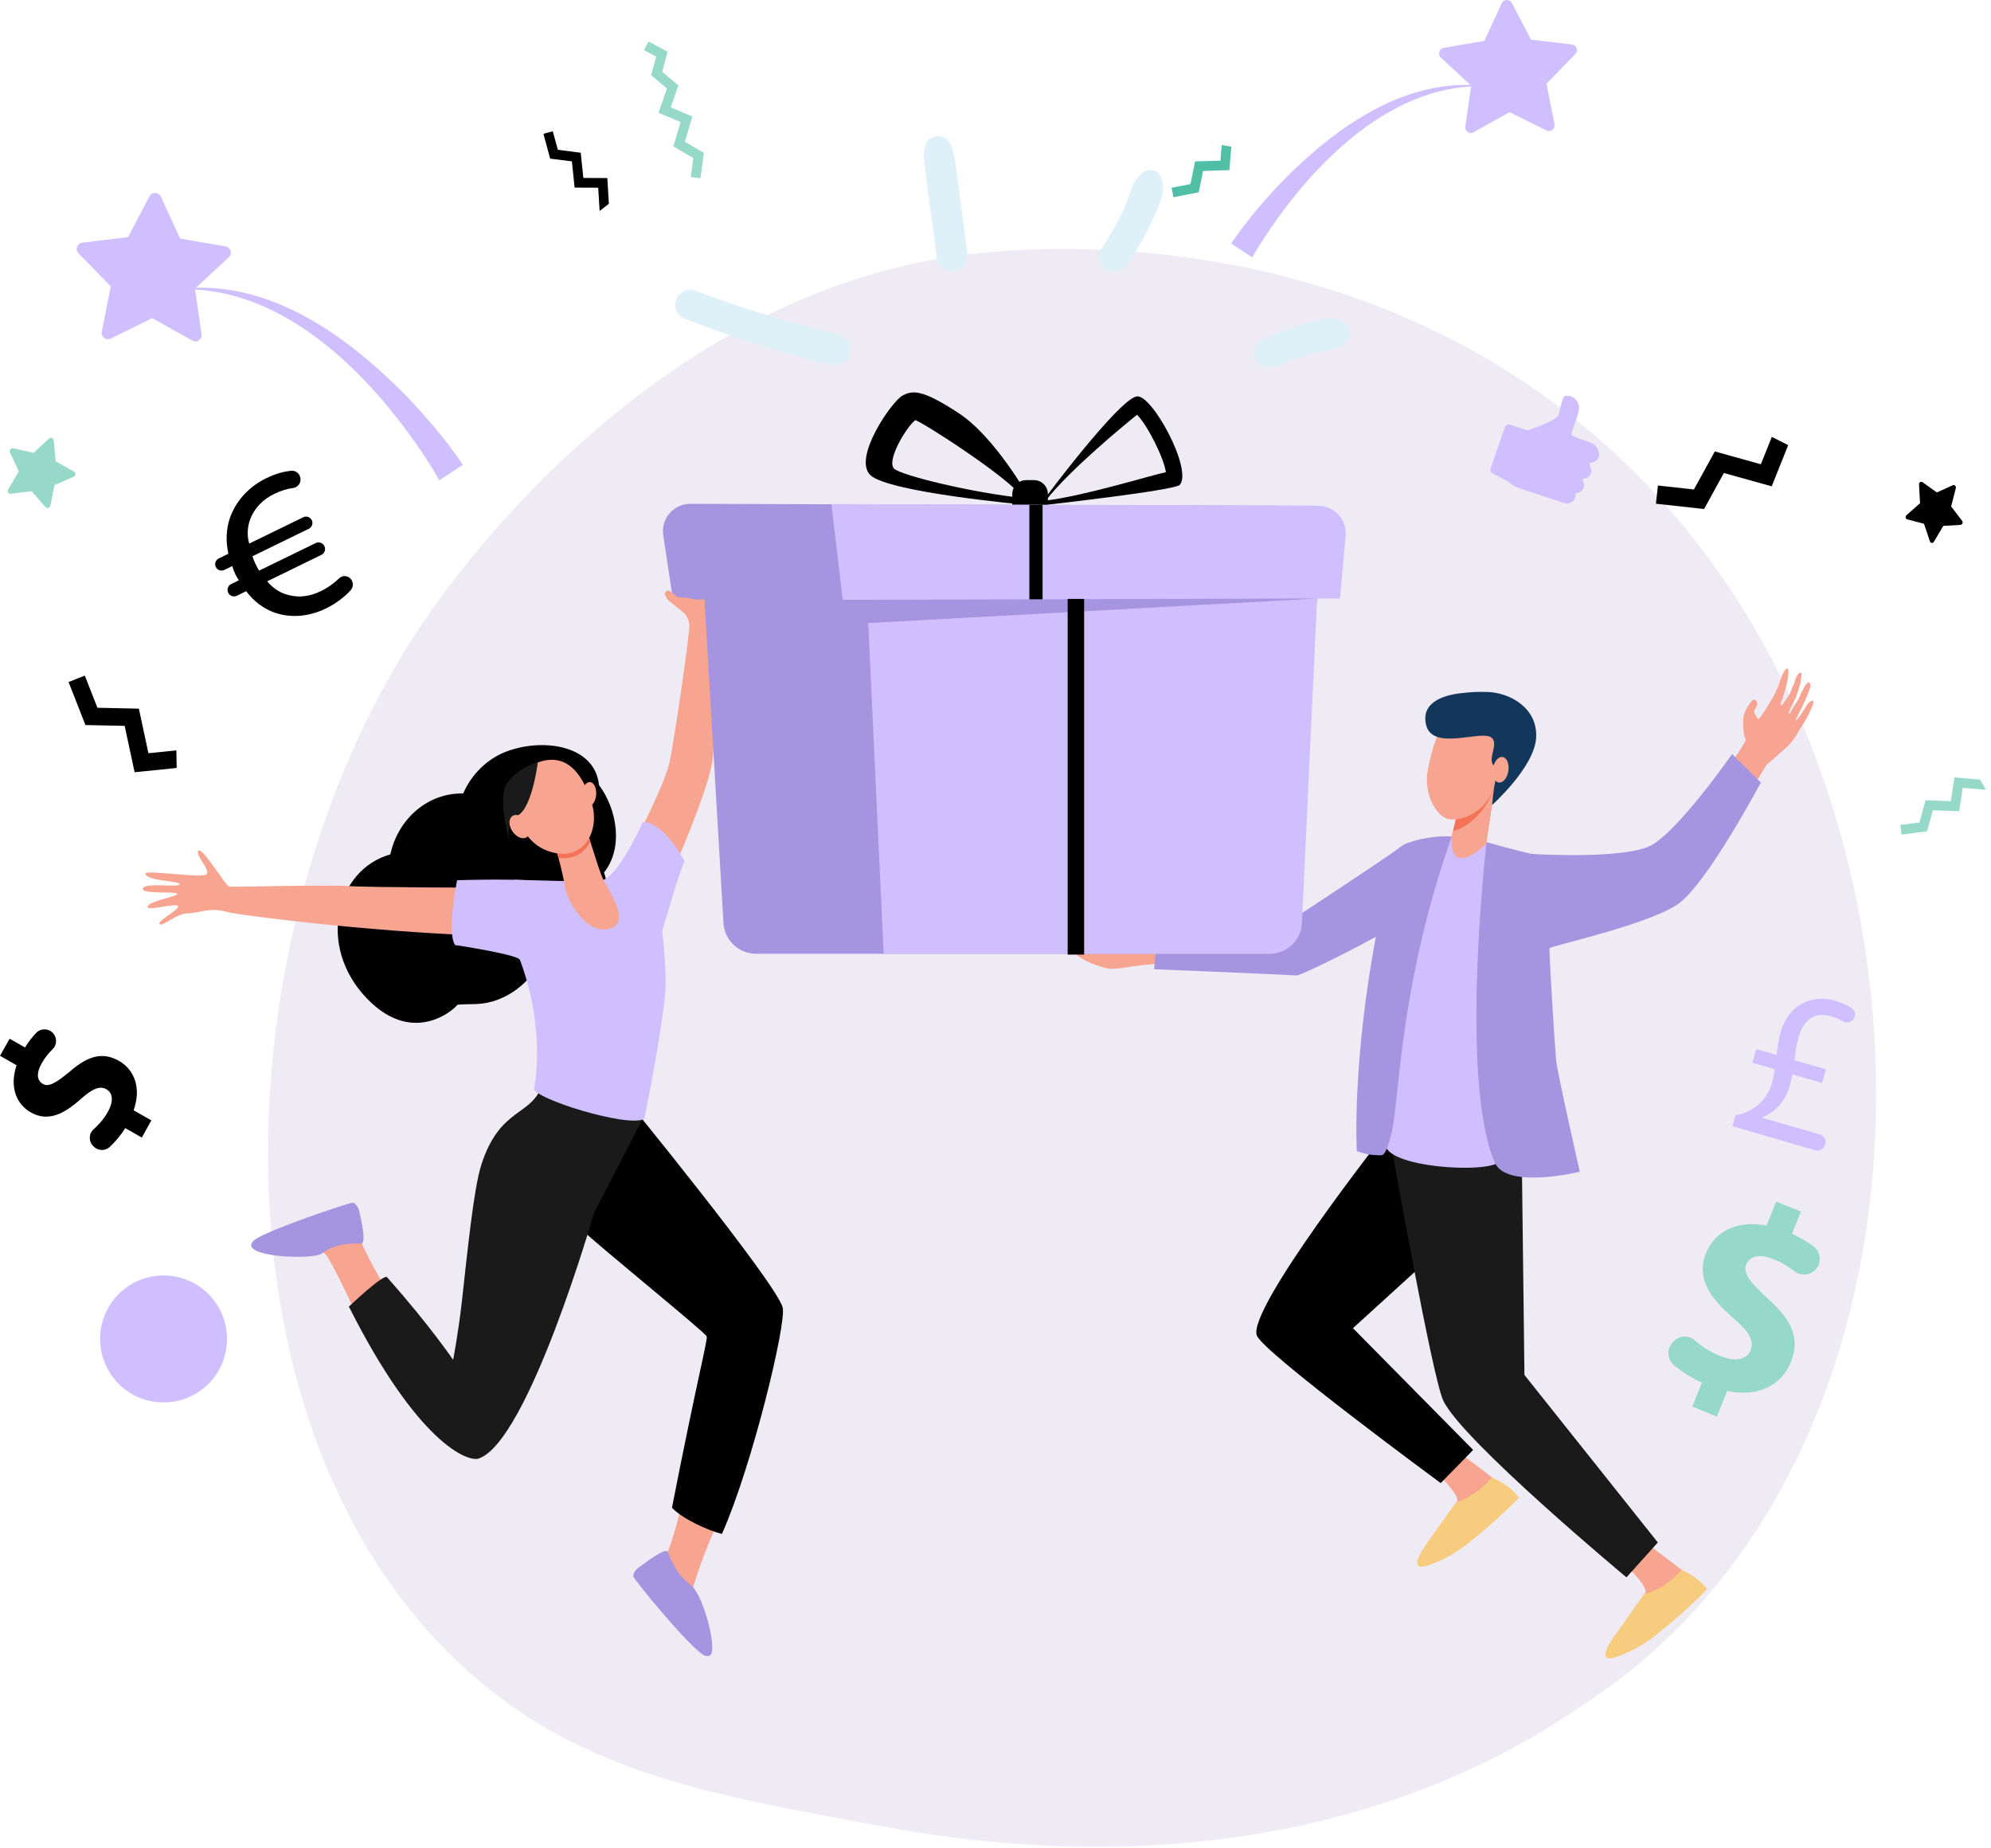
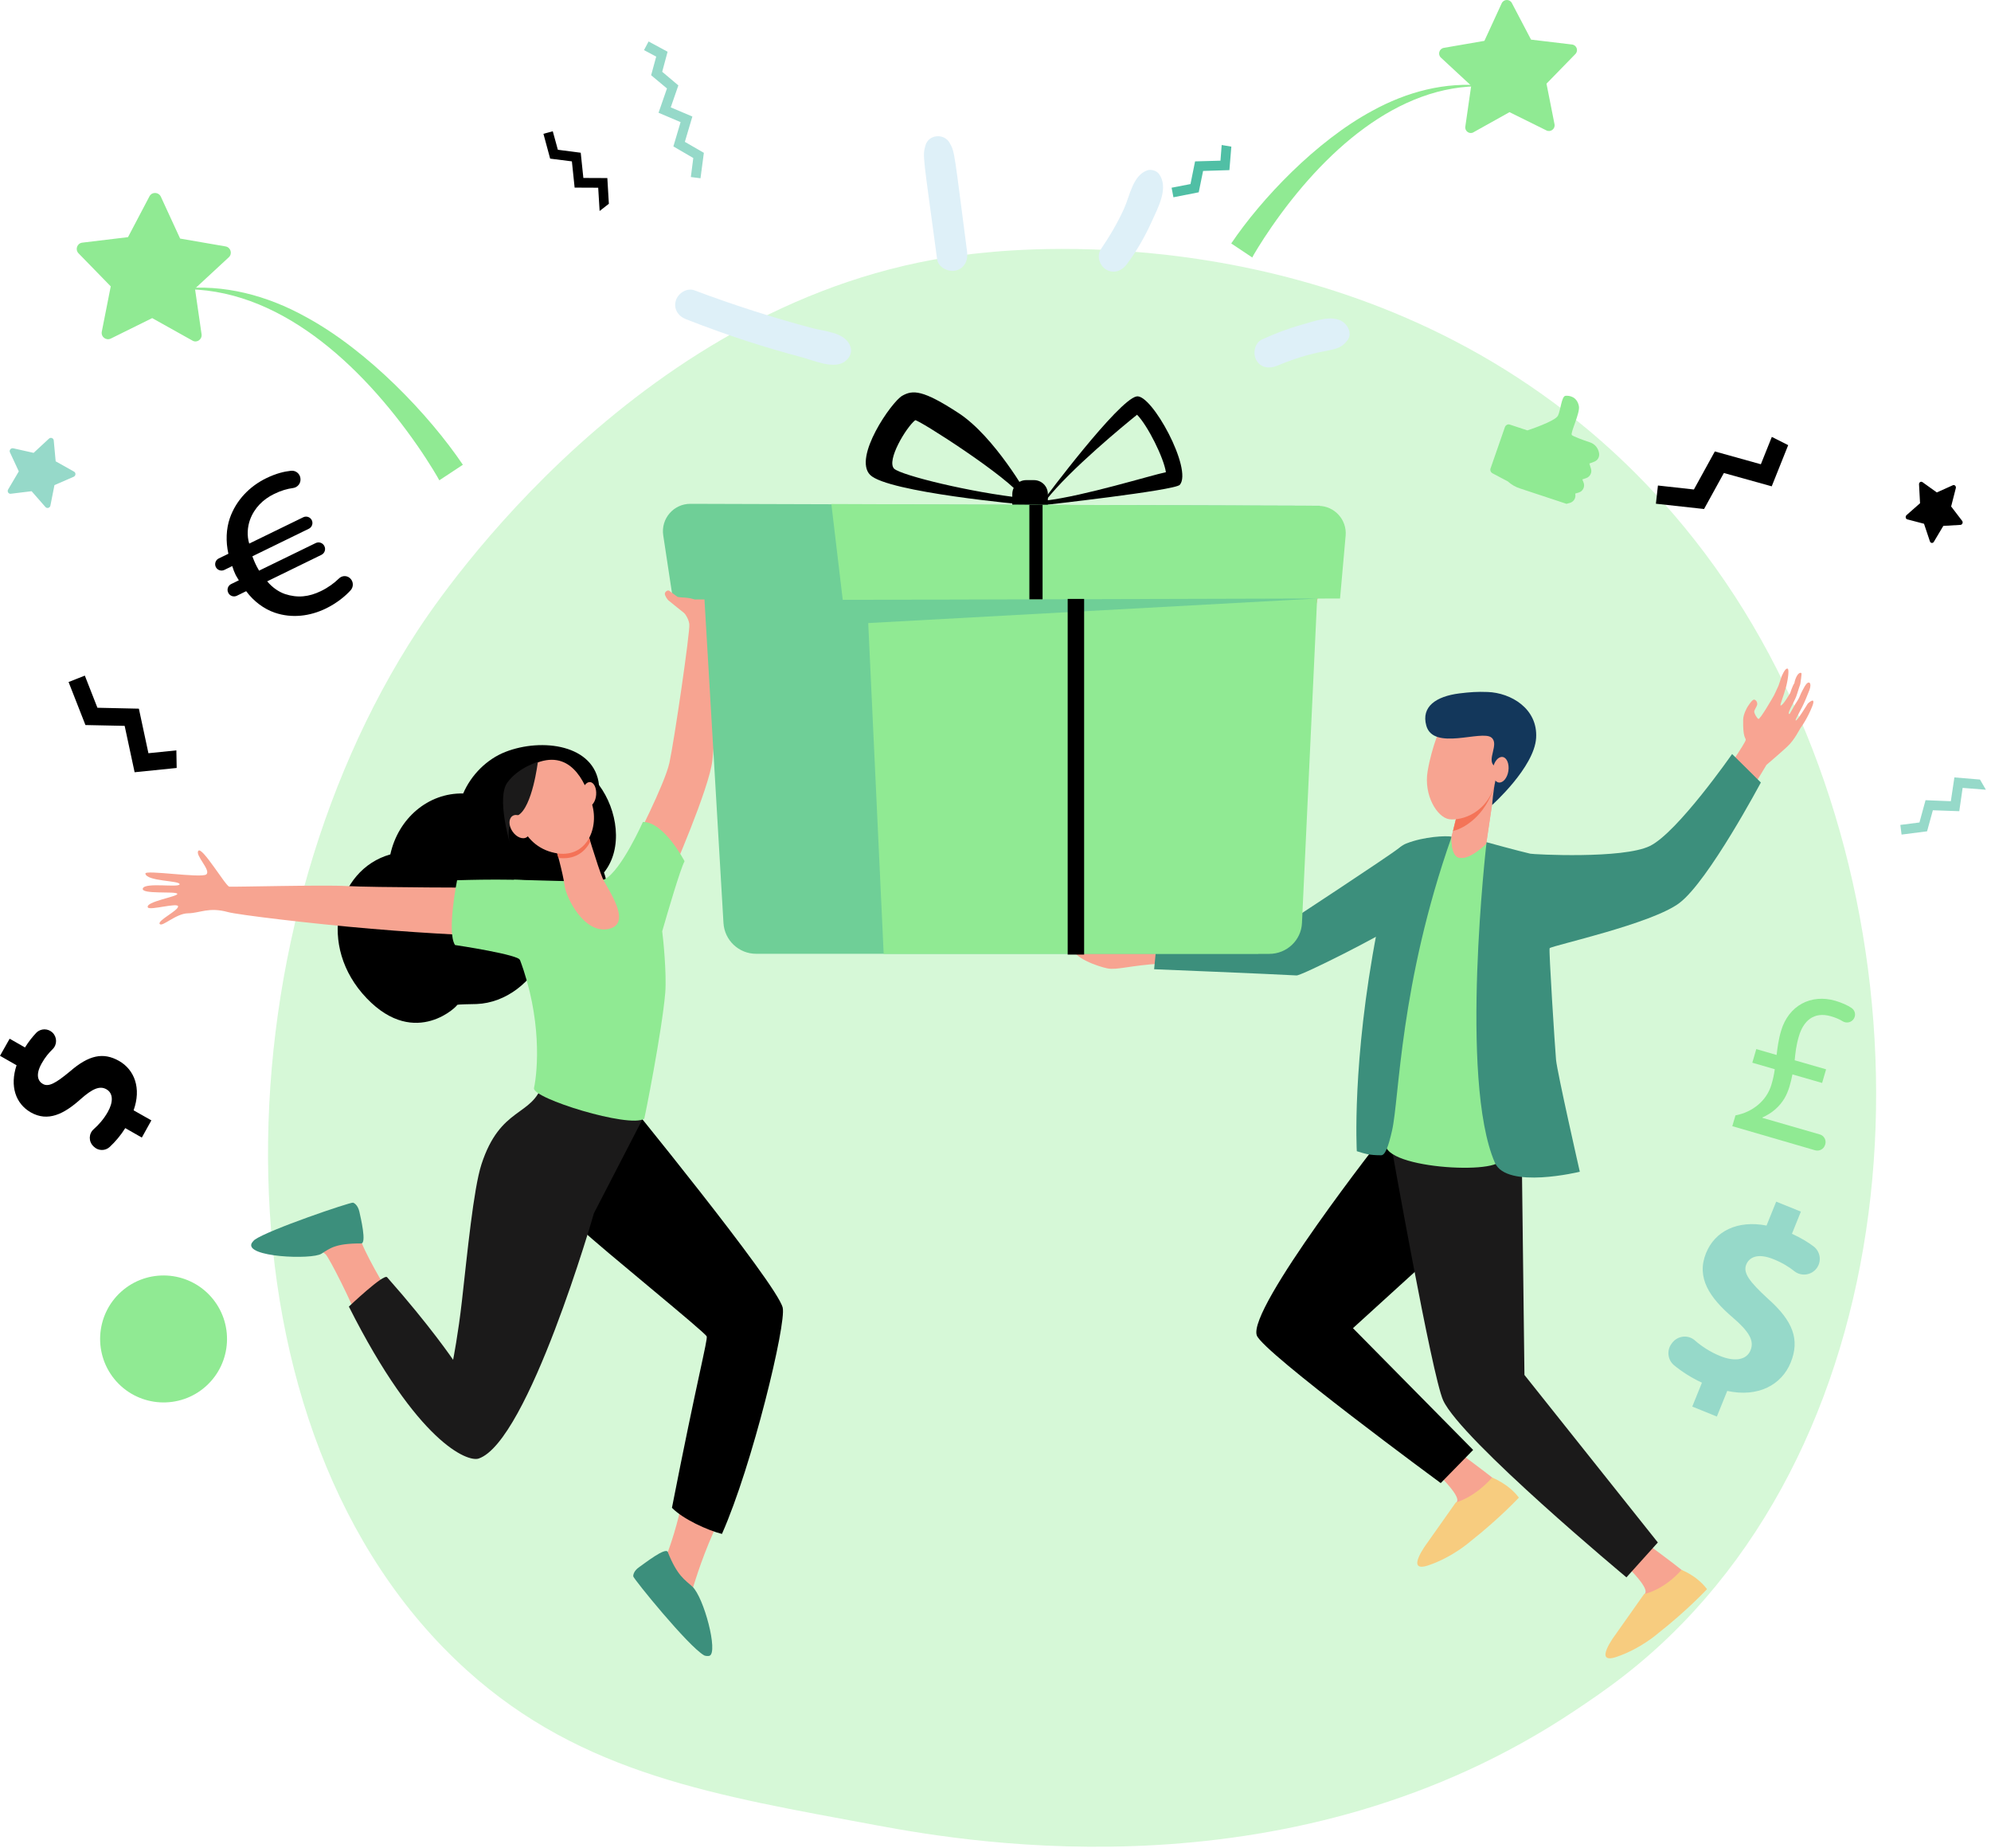
<svg xmlns="http://www.w3.org/2000/svg" width="208" height="193" viewBox="0 0 208 193" fill="none">
-   <path d="M175.787 169.534C171.414 174.041 167.501 176.69 164.506 178.69C135.289 198.194 101.891 192.572 91.566 190.651C74.906 187.551 60.843 185.364 48.761 174.45C21.306 149.65 22.642 97.916 43.62 65.87C46.108 62.07 67.055 31.026 100.525 26.651C101.344 26.544 101.955 26.483 102.49 26.427C107.667 25.878 139.753 22.986 165.915 44.9C169.66 48.037 175.687 53.696 181.276 62.325C201.711 93.88 201.776 142.751 175.787 169.534Z" fill="#efebf5" />
-   <path d="M130.824 26.895C130.856 26.788 131.737 25.291 132.873 23.655C138.137 16.059 145.949 8.739 155.109 9.016L155.119 8.962C150.98 8.506 146.925 9.61 143.359 11.576C137.479 14.742 131.758 20.786 128.627 25.429L130.824 26.895Z" fill="#D0BFFF" />
-   <path d="M153.082 13.223L153.697 8.952L150.534 6.02C150.174 5.69 150.354 5.085 150.832 5L155.077 4.267L156.881 0.347C157.083 -0.099 157.72 -0.121 157.943 0.315L159.949 4.139L164.226 4.649C164.714 4.702 164.927 5.297 164.576 5.648L161.562 8.739L162.401 12.978C162.496 13.456 161.997 13.839 161.562 13.626L157.699 11.714L153.931 13.817C153.527 14.062 153.007 13.7 153.082 13.223Z" fill="#D0BFFF" />
+   <path d="M175.787 169.534C171.414 174.041 167.501 176.69 164.506 178.69C135.289 198.194 101.891 192.572 91.566 190.651C74.906 187.551 60.843 185.364 48.761 174.45C21.306 149.65 22.642 97.916 43.62 65.87C46.108 62.07 67.055 31.026 100.525 26.651C101.344 26.544 101.955 26.483 102.49 26.427C107.667 25.878 139.753 22.986 165.915 44.9C169.66 48.037 175.687 53.696 181.276 62.325C201.711 93.88 201.776 142.751 175.787 169.534Z" fill="#D6F8D7" />
+   <path d="M130.824 26.895C130.856 26.788 131.737 25.291 132.873 23.655C138.137 16.059 145.949 8.739 155.109 9.016L155.119 8.962C150.98 8.506 146.925 9.61 143.359 11.576C137.479 14.742 131.758 20.786 128.627 25.429L130.824 26.895Z" fill="#90EA93" />
+   <path d="M153.082 13.223L153.697 8.952L150.534 6.02C150.174 5.69 150.354 5.085 150.832 5L155.077 4.267L156.881 0.347C157.083 -0.099 157.72 -0.121 157.943 0.315L159.949 4.139L164.226 4.649C164.714 4.702 164.927 5.297 164.576 5.648L161.562 8.739L162.401 12.978C162.496 13.456 161.997 13.839 161.562 13.626L157.699 11.714L153.931 13.817C153.527 14.062 153.007 13.7 153.082 13.223Z" fill="#90EA93" />
  <path d="M69.743 5.404L69.18 7.496L70.868 8.92L70.072 11.214L72.332 12.171L71.547 14.816L73.532 15.963L73.181 18.619L72.173 18.492L72.428 16.505L70.348 15.294L71.101 12.755L68.798 11.778L69.679 9.239L68.023 7.858L68.554 5.913L67.28 5.234L67.758 4.331L69.743 5.404Z" fill="#96D9C9" />
-   <path d="M22.023 135.424C24.465 138.154 24.242 142.34 21.514 144.794C18.786 147.237 14.594 147.003 12.153 144.284C9.712 141.553 9.935 137.368 12.662 134.914C15.39 132.47 19.582 132.704 22.023 135.424Z" fill="#D0BFFF" />
-   <path d="M15.156 142.998C16.462 144.454 18.701 144.581 20.155 143.275C21.609 141.968 21.737 139.726 20.431 138.271L15.156 142.998Z" fill="#D0BFFF" />
+   <path d="M22.023 135.424C24.465 138.154 24.242 142.34 21.514 144.794C18.786 147.237 14.594 147.003 12.153 144.284C9.712 141.553 9.935 137.368 12.662 134.914C15.39 132.47 19.582 132.704 22.023 135.424Z" fill="#90EA93" />
+   <path d="M15.156 142.998C16.462 144.454 18.701 144.581 20.155 143.275C21.609 141.968 21.737 139.726 20.431 138.271L15.156 142.998Z" fill="#90EA93" />
  <path d="M14.817 118.819L13.087 117.831C12.609 118.596 12.025 119.276 11.463 119.796C10.996 120.232 10.264 120.221 9.807 119.775L9.754 119.722C9.245 119.233 9.255 118.415 9.786 117.948C10.327 117.47 10.847 116.875 11.251 116.163C11.845 115.122 11.845 114.187 11.113 113.773C10.423 113.38 9.648 113.72 8.427 114.803C6.665 116.386 4.999 117.194 3.227 116.195C1.624 115.281 1.008 113.444 1.73 111.266L0 110.278L1.008 108.493L2.611 109.407C3.014 108.759 3.418 108.27 3.789 107.877C4.256 107.399 5.01 107.399 5.487 107.856C5.976 108.334 5.986 109.12 5.487 109.598C5.116 109.959 4.712 110.426 4.352 111.075C3.683 112.264 3.97 112.934 4.479 113.22C5.084 113.56 5.827 113.135 7.292 111.924C9.287 110.193 10.784 109.885 12.429 110.809C14.053 111.733 14.785 113.667 13.957 115.972L15.814 117.024L14.817 118.819Z" fill="black" />
  <path d="M185.103 45.634L183.957 48.492L179.149 47.153L176.962 51.127L173.205 50.712L172.993 52.614L178.024 53.166L180.093 49.406L185.092 50.797L186.812 46.495L185.103 45.634Z" fill="black" />
  <path d="M176.792 146.918L177.801 144.422C176.697 143.912 175.678 143.253 174.882 142.595C174.224 142.042 174.107 141.065 174.617 140.364L174.68 140.279C175.243 139.514 176.347 139.376 177.058 140.003C177.79 140.64 178.682 141.224 179.711 141.639C181.208 142.244 182.471 142.074 182.885 141.022C183.288 140.024 182.704 139.057 181.017 137.612C178.586 135.53 177.196 133.448 178.225 130.898C179.159 128.582 181.516 127.424 184.551 128.009L185.559 125.512L188.139 126.553L187.204 128.869C188.139 129.294 188.871 129.74 189.465 130.187C190.176 130.728 190.325 131.738 189.794 132.46C189.242 133.204 188.192 133.352 187.459 132.779C186.918 132.343 186.207 131.897 185.283 131.525C183.575 130.835 182.726 131.355 182.428 132.088C182.078 132.959 182.779 133.883 184.668 135.626C187.353 137.995 188.032 139.949 187.077 142.308C186.133 144.645 183.681 145.984 180.444 145.282L179.361 147.959L176.792 146.918Z" fill="#96D9C9" />
  <path d="M36.681 60.518C36.936 60.858 36.915 61.325 36.639 61.644C36.087 62.26 35.185 63.004 34.049 63.556C32.393 64.363 30.493 64.608 28.7 63.992C27.585 63.609 26.513 62.823 25.717 61.75L24.741 62.228C24.412 62.388 24.008 62.249 23.849 61.92L23.839 61.899C23.679 61.569 23.817 61.166 24.146 61.006L24.953 60.613C24.794 60.348 24.688 60.188 24.613 60.04C24.486 59.785 24.369 59.477 24.263 59.126L23.435 59.53C23.106 59.689 22.703 59.551 22.544 59.222C22.384 58.892 22.523 58.489 22.852 58.329L23.86 57.841C23.573 56.555 23.626 55.249 24.008 54.133C24.666 52.231 26.099 50.776 27.84 49.937C28.848 49.448 29.697 49.246 30.398 49.172C30.886 49.119 31.321 49.459 31.385 49.947V49.958C31.459 50.457 31.109 50.914 30.599 50.978C30.026 51.052 29.368 51.233 28.615 51.605C27.511 52.147 26.577 53.028 26.11 54.314C25.855 55.057 25.781 55.939 26.036 56.778L31.682 54.027C32.011 53.867 32.414 54.006 32.574 54.335C32.733 54.664 32.595 55.068 32.266 55.227L26.365 58.106C26.471 58.393 26.587 58.68 26.672 58.861C26.779 59.084 26.895 59.317 27.065 59.604L32.977 56.725C33.317 56.555 33.731 56.704 33.89 57.044C34.06 57.384 33.911 57.798 33.571 57.958L27.914 60.72C28.445 61.357 29.103 61.814 29.772 62.047C31.098 62.483 32.276 62.345 33.529 61.739C34.293 61.368 34.919 60.9 35.376 60.454C35.758 60.05 36.363 60.093 36.681 60.518Z" fill="black" />
  <path d="M18.425 78.376L15.506 78.674L14.509 74.02L10.178 73.925L8.862 70.568L7.164 71.237L8.926 75.731L13.023 75.816L14.063 80.66L18.457 80.214L18.425 78.376Z" fill="black" />
-   <path d="M157.731 44.349L159.567 44.955C159.567 44.955 162.475 44.009 162.762 43.414C163.048 42.819 163.133 41.385 163.547 41.343C163.961 41.3 164.757 41.438 164.948 42.426C165.086 43.138 164.035 45.209 164.205 45.433C164.311 45.571 165.351 45.953 166.115 46.208C166.625 46.378 166.986 46.824 167.06 47.366C167.113 47.727 166.911 48.078 166.572 48.216L166.041 48.418L166.211 48.96C166.338 49.363 166.115 49.799 165.712 49.937L165.309 50.075L165.436 50.404C165.606 50.829 165.372 51.318 164.927 51.446L164.566 51.552L164.576 51.647C164.64 52.04 164.385 52.423 164.003 52.529L163.653 52.625L158.771 51.01C158.314 50.861 157.89 50.617 157.529 50.288L155.905 49.427C155.735 49.331 155.65 49.13 155.714 48.938L157.221 44.604C157.306 44.392 157.529 44.275 157.731 44.349Z" fill="#D0BFFF" />
-   <path d="M45.894 50.17C45.851 50.054 44.875 48.375 43.612 46.559C37.732 38.081 29.018 29.912 18.787 30.22L18.776 30.156C23.404 29.646 27.925 30.878 31.905 33.077C38.464 36.615 44.854 43.361 48.356 48.545L45.894 50.17Z" fill="#D0BFFF" />
-   <path d="M21.058 34.916L20.368 30.145L23.902 26.873C24.305 26.502 24.104 25.832 23.562 25.737L18.818 24.919L16.802 20.542C16.568 20.043 15.868 20.021 15.613 20.51L13.373 24.77L8.597 25.344C8.056 25.407 7.822 26.066 8.204 26.459L11.569 29.912L10.635 34.639C10.529 35.181 11.081 35.606 11.58 35.362L15.899 33.226L20.102 35.574C20.559 35.85 21.132 35.457 21.058 34.916Z" fill="#D0BFFF" />
-   <path d="M180.974 117.629L181.303 116.503C183.054 116.174 184.562 114.995 185.06 113.295C185.22 112.753 185.326 112.296 185.411 111.68L183.065 111L183.479 109.577L185.602 110.193C185.687 109.481 185.803 108.557 186.069 107.675C186.854 105.009 189.21 103.797 191.736 104.531C192.458 104.743 193.021 105.009 193.435 105.285C193.806 105.54 193.912 106.039 193.658 106.421C193.413 106.804 192.904 106.91 192.511 106.676C192.193 106.475 191.779 106.294 191.259 106.145C189.476 105.635 188.393 106.645 187.926 108.249C187.64 109.215 187.565 109.98 187.491 110.745L190.771 111.691L190.357 113.114L187.257 112.222C187.077 113.104 186.865 113.975 186.419 114.729C185.878 115.632 185.092 116.28 184.126 116.716L184.116 116.758L190.113 118.49C190.558 118.617 190.813 119.074 190.686 119.52L190.664 119.584C190.537 120.019 190.07 120.274 189.624 120.147L180.974 117.629Z" fill="#D0BFFF" />
+   <path d="M157.731 44.349L159.567 44.955C159.567 44.955 162.475 44.009 162.762 43.414C163.048 42.819 163.133 41.385 163.547 41.343C163.961 41.3 164.757 41.438 164.948 42.426C165.086 43.138 164.035 45.209 164.205 45.433C164.311 45.571 165.351 45.953 166.115 46.208C166.625 46.378 166.986 46.824 167.06 47.366C167.113 47.727 166.911 48.078 166.572 48.216L166.041 48.418L166.211 48.96C166.338 49.363 166.115 49.799 165.712 49.937L165.309 50.075L165.436 50.404C165.606 50.829 165.372 51.318 164.927 51.446L164.566 51.552L164.576 51.647C164.64 52.04 164.385 52.423 164.003 52.529L163.653 52.625L158.771 51.01C158.314 50.861 157.89 50.617 157.529 50.288L155.905 49.427C155.735 49.331 155.65 49.13 155.714 48.938L157.221 44.604C157.306 44.392 157.529 44.275 157.731 44.349Z" fill="#90EA93" />
+   <path d="M45.894 50.17C45.851 50.054 44.875 48.375 43.612 46.559C37.732 38.081 29.018 29.912 18.787 30.22L18.776 30.156C23.404 29.646 27.925 30.878 31.905 33.077C38.464 36.615 44.854 43.361 48.356 48.545L45.894 50.17Z" fill="#90EA93" />
+   <path d="M21.058 34.916L20.368 30.145L23.902 26.873C24.305 26.502 24.104 25.832 23.562 25.737L18.818 24.919L16.802 20.542C16.568 20.043 15.868 20.021 15.613 20.51L13.373 24.77L8.597 25.344C8.056 25.407 7.822 26.066 8.204 26.459L11.569 29.912L10.635 34.639C10.529 35.181 11.081 35.606 11.58 35.362L15.899 33.226L20.102 35.574C20.559 35.85 21.132 35.457 21.058 34.916Z" fill="#90EA93" />
+   <path d="M180.974 117.629L181.303 116.503C183.054 116.174 184.562 114.995 185.06 113.295C185.22 112.753 185.326 112.296 185.411 111.68L183.065 111L183.479 109.577L185.602 110.193C185.687 109.481 185.803 108.557 186.069 107.675C186.854 105.009 189.21 103.797 191.736 104.531C192.458 104.743 193.021 105.009 193.435 105.285C193.806 105.54 193.912 106.039 193.658 106.421C193.413 106.804 192.904 106.91 192.511 106.676C192.193 106.475 191.779 106.294 191.259 106.145C189.476 105.635 188.393 106.645 187.926 108.249C187.64 109.215 187.565 109.98 187.491 110.745L190.771 111.691L190.357 113.114L187.257 112.222C187.077 113.104 186.865 113.975 186.419 114.729C185.878 115.632 185.092 116.28 184.126 116.716L184.116 116.758L190.113 118.49C190.558 118.617 190.813 119.074 190.686 119.52L190.664 119.584C190.537 120.019 190.07 120.274 189.624 120.147L180.974 117.629Z" fill="#90EA93" />
  <path d="M0.849 51.127L1.964 49.236L1.04 47.249C0.934 47.026 1.136 46.771 1.38 46.824L3.513 47.302L5.116 45.815C5.296 45.645 5.594 45.762 5.615 46.006L5.816 48.184L7.727 49.257C7.95 49.374 7.929 49.693 7.695 49.799L5.689 50.67L5.265 52.816C5.211 53.06 4.904 53.145 4.744 52.954L3.301 51.307L1.125 51.573C0.892 51.605 0.722 51.339 0.849 51.127Z" fill="#96D9C9" />
  <path d="M206.85 81.425L204.176 81.202L203.804 83.688L201.162 83.581L200.525 85.908L198.529 86.163L198.657 87.172L201.321 86.832L201.926 84.633L204.685 84.729L205.036 82.296L207.466 82.487L206.85 81.425Z" fill="#96D9C9" />
  <path d="M63.608 21.285L63.449 18.598L60.944 18.587L60.668 15.953L58.28 15.644L57.749 13.711L56.773 13.976L57.474 16.569L59.745 16.855L60.031 19.596L62.494 19.607L62.642 22.04L63.608 21.285Z" fill="black" />
  <path d="M127.63 15.146L127.502 16.782L124.849 16.856L124.371 19.225L122.397 19.607L122.588 20.606L125.231 20.085L125.687 17.855L128.436 17.77L128.638 15.316L127.63 15.146Z" fill="#50BFA5" />
  <path d="M203.019 54.93L204.813 54.824C205.004 54.813 205.11 54.558 204.982 54.399L203.836 52.901L204.324 50.989C204.377 50.787 204.197 50.606 204.017 50.681L202.34 51.435L200.843 50.362C200.684 50.245 200.461 50.383 200.482 50.596L200.588 52.561L199.177 53.804C199.028 53.942 199.071 54.208 199.262 54.25L201.002 54.707L201.618 56.545C201.682 56.747 201.936 56.768 202.032 56.587L203.019 54.93Z" fill="black" />
  <path d="M66.219 88.15C66.219 88.15 69.435 81.946 69.934 79.672C70.433 77.399 72.11 65.936 72.014 65.192C71.834 63.779 69.987 62.866 70.327 62.239C70.666 61.612 72.418 61.421 73.012 61.474C73.606 61.527 74.806 61.878 75.326 62.303C75.835 62.728 74.753 76.464 74.424 79.417C74.095 82.371 70.093 91.485 70.093 91.485L66.219 88.15Z" fill="#F7A491" />
  <path d="M75.909 62.048C75.835 62.09 75.57 62.175 75.506 62.228L75.007 62.388C75.007 62.388 76.281 62.356 77.034 63.163C77.024 63.163 76.674 62.526 75.909 62.048Z" fill="#F47257" />
  <path d="M136.768 64.544C137.267 64.162 137.522 63.206 137.628 62.589L137.883 61.782C137.692 61.697 133.903 60.975 132.756 60.89C132.629 61.251 132.555 61.548 132.586 61.75C132.714 62.696 133.637 68.857 133.637 68.857L136.917 69.07C136.906 69.07 136.365 65.415 136.768 64.544Z" fill="#F7A491" />
  <path d="M136.853 61.952C136.853 61.952 136.174 62.26 135.42 63.163C135.42 63.163 133.616 61.888 133.701 61.517C133.807 61.017 135.664 62.037 135.664 62.037L136.853 61.952Z" fill="#F47458" />
  <path d="M152.837 152.028C152.837 152.028 157.252 155.215 157.942 156.16C158.94 157.531 150.47 160.091 151.394 158.487C151.606 158.115 152.221 156.883 152.243 156.755C152.381 156.107 150.587 154.344 150.587 154.344L152.837 152.028Z" fill="#F7A491" />
  <path d="M149.101 161.164L152.094 156.926C152.094 156.926 153.962 156.49 155.883 154.333C155.883 154.333 157.613 154.992 158.675 156.426C158.675 156.426 156.669 158.593 153.58 161.026C153.58 161.026 151.744 162.652 149.218 163.502C146.692 164.351 149.101 161.164 149.101 161.164Z" fill="#F7CC7F" />
  <path d="M188.86 73.489C188.86 73.489 187.725 75.369 187.597 75.253C187.502 75.168 188.181 74.169 188.669 72.969C188.797 72.66 188.913 72.352 189.03 72.076C189.317 71.332 188.966 70.95 188.542 71.683C188.393 71.938 188.16 72.374 188.032 72.703C187.894 73.064 187.661 73.351 187.502 73.627C187.183 74.19 186.96 74.605 186.95 74.583C186.929 74.551 186.791 74.615 186.918 74.286C187.067 73.882 187.555 73.107 187.735 72.501C187.831 72.161 188.075 71.46 188.075 71.46C188.075 71.46 188.255 70.334 188.192 70.302C187.863 70.132 187.534 70.876 187.459 71.354C187.258 71.641 187.024 72.384 187.024 72.384C187.024 72.384 186.217 73.787 186.016 73.68C185.931 73.638 186.334 72.714 186.589 71.747C186.822 70.855 186.918 69.909 186.759 69.845C186.483 69.728 186.111 70.695 186.111 70.695C186.111 70.695 185.888 71.386 185.804 71.609C185.697 71.874 185.326 72.639 185.326 72.639C185.326 72.639 183.861 75.221 183.691 75.093C183.522 74.976 183.235 74.488 183.267 74.296C183.299 74.105 183.543 73.787 183.575 73.595C183.606 73.404 183.5 73.128 183.267 73.075C183.044 73.022 182.535 73.882 182.535 73.882C182.535 73.882 182.121 74.583 182.11 75.157C182.068 77.112 182.386 77.037 182.375 77.282C182.365 77.579 180.104 80.841 180.104 80.841C180.104 80.841 180.093 80.862 180.062 80.894L182.747 82.848C183.638 81.393 184.339 80.246 184.541 79.895C184.541 79.895 185.888 78.748 186.706 77.993C187.523 77.239 187.99 76.156 188.192 75.911C188.223 75.879 188.839 75.008 189.338 73.744C189.752 72.639 188.86 73.489 188.86 73.489Z" fill="#F8A492" />
  <path d="M159.587 119.308L158.887 122.761L141.343 138.728L153.899 151.444L150.513 154.907C150.513 154.907 131.971 141.277 131.302 139.493C130.272 136.741 144.601 118.522 144.601 118.522L159.587 119.308Z" fill="black" />
  <path d="M172.505 161.579C172.505 161.579 176.92 164.766 177.61 165.711C178.607 167.082 170.138 169.642 171.061 168.038C171.273 167.666 171.889 166.434 171.91 166.306C172.048 165.658 170.254 163.895 170.254 163.895L172.505 161.579Z" fill="#F7A491" />
  <path d="M168.768 170.736L171.761 166.497C171.761 166.497 173.757 166.136 175.667 163.979C175.667 163.979 177.27 164.564 178.331 165.987C178.331 165.987 176.325 168.154 173.237 170.587C173.237 170.587 171.401 172.213 168.875 173.063C166.348 173.923 168.768 170.736 168.768 170.736Z" fill="#F7CC7F" />
  <path d="M158.983 120.912L159.259 143.614L173.194 161.111L169.915 164.755C169.915 164.755 152.657 150.392 150.768 146.27C149.6 143.71 145.323 119.542 145.323 119.542L158.983 120.912Z" fill="#1B1A1A" />
-   <path d="M144.835 119.128C146.257 115.909 146.098 92.803 151.649 87.385C153.602 87.714 154.992 87.905 155.321 87.99C155.607 90.37 155.926 99.102 156.128 107.112C156.255 112.445 156.128 118.033 156.775 120.987C157.189 122.803 143.529 122.07 144.835 119.128Z" fill="#D0BFFF" />
+   <path d="M144.835 119.128C146.257 115.909 146.098 92.803 151.649 87.385C153.602 87.714 154.992 87.905 155.321 87.99C155.607 90.37 155.926 99.102 156.128 107.112C156.255 112.445 156.128 118.033 156.775 120.987C157.189 122.803 143.529 122.07 144.835 119.128Z" fill="#90EA93" />
  <path d="M121.325 100.643C118.077 100.834 116.708 101.344 115.711 101.152C114.713 100.961 112.049 100.016 112.102 99.007C115.668 98.295 121.888 99.4 121.888 99.4C121.463 101.482 121.325 100.643 121.325 100.643Z" fill="#F7A491" />
-   <path d="M149.282 88.118C149.282 88.118 147.838 95.203 146.161 96.414C144.484 97.636 135.972 101.917 135.452 101.885C132.884 101.737 120.572 101.237 120.572 101.237L120.954 97.285L134.826 96.159C134.826 96.159 144.867 89.573 146.225 88.532C147.17 87.926 149.282 88.118 149.282 88.118Z" fill="#a594e0" />
-   <path d="M144.283 120.668C143.03 120.668 142.574 120.498 141.746 120.243C141.746 120.243 141.205 110.968 143.858 97.222C144.856 92.037 144.888 88.893 146.936 88.096C148.783 87.374 151.044 87.278 151.659 87.385C146.225 102.788 146.204 114.644 145.429 118.086C145.036 119.807 144.697 120.678 144.283 120.668Z" fill="#a594e0" />
+   <path d="M149.282 88.118C149.282 88.118 147.838 95.203 146.161 96.414C144.484 97.636 135.972 101.917 135.452 101.885C132.884 101.737 120.572 101.237 120.572 101.237L120.954 97.285L134.826 96.159C134.826 96.159 144.867 89.573 146.225 88.532C147.17 87.926 149.282 88.118 149.282 88.118Z" fill="#3C8F7C" />
+   <path d="M144.283 120.668C143.03 120.668 142.574 120.498 141.746 120.243C141.746 120.243 141.205 110.968 143.858 97.222C144.856 92.037 144.888 88.893 146.936 88.096C148.783 87.374 151.044 87.278 151.659 87.385C146.225 102.788 146.204 114.644 145.429 118.086C145.036 119.807 144.697 120.678 144.283 120.668Z" fill="#3C8F7C" />
  <path d="M152.222 85.058L151.648 87.385C151.648 87.385 151.521 89.414 152.455 89.594C153.591 89.817 155.268 88.118 155.268 88.118L156.244 81.552L152.222 85.058Z" fill="#F7A491" />
  <path d="M152.222 85.058L151.648 87.385C151.648 87.385 151.521 89.414 152.455 89.594C153.591 89.817 155.268 88.118 155.268 88.118L156.244 81.552L152.222 85.058Z" fill="#F7A491" />
  <path d="M156.245 81.584L152.222 85.058L151.797 86.8C153.336 86.428 155.533 84.728 156.245 81.584Z" fill="#F47458" />
  <path d="M152.211 75.54C151.234 75.54 150.364 76.209 150.024 77.186C149.738 77.994 149.377 79.183 149.144 80.554C148.719 83.082 150.152 85.388 151.404 85.568C152.657 85.749 155.629 84.92 156.287 81.351C156.573 79.821 156.945 77.813 155.682 76.751C154.705 75.933 153.325 75.55 152.211 75.54Z" fill="#F7A491" />
  <path d="M155.883 84.081C155.883 84.081 160.288 80.15 160.479 77.08C160.67 74.01 157.836 72.363 155.416 72.278C154.323 72.236 153.58 72.289 152.455 72.427C150.025 72.735 148.454 73.808 149.006 75.794C149.749 78.461 154.779 76.209 155.809 77.037C156.658 77.717 155.278 79.364 156.106 79.991C156.881 80.585 156.488 80.384 156.234 81.499C155.979 82.646 155.883 84.081 155.883 84.081Z" fill="#13375B" />
  <path d="M157.581 80.522C157.475 81.255 157.019 81.797 156.573 81.733C156.127 81.669 155.851 81.021 155.968 80.278C156.074 79.545 156.531 79.003 156.977 79.067C157.422 79.13 157.688 79.789 157.581 80.522Z" fill="#F7A491" />
  <path d="M137.522 60.72C137.129 60.029 136.535 60.741 136.917 61.633C136.938 61.676 136.917 61.75 136.917 61.74C136.821 61.974 135.898 62.706 135.898 62.706C135.898 62.706 136.63 64.757 137.044 64.226C137.458 63.684 137.766 61.931 137.766 61.931L137.522 60.72Z" fill="#F7A491" />
-   <path d="M183.957 81.733L180.953 78.758C180.953 78.758 175.253 86.949 172.367 88.362C169.554 89.743 160.203 89.244 159.874 89.169C158.749 88.914 155.3 87.969 155.3 87.969C155.3 87.969 152.413 112.806 156.17 121.443C157.401 124.258 165.043 122.389 165.043 122.389C165.043 122.389 162.687 112.041 162.559 110.692C162.443 109.396 161.785 99.134 161.891 99.038C162.167 98.762 172.6 96.489 175.455 94.311C178.48 92.027 183.957 81.733 183.957 81.733Z" fill="#a594e0" />
+   <path d="M183.957 81.733L180.953 78.758C180.953 78.758 175.253 86.949 172.367 88.362C169.554 89.743 160.203 89.244 159.874 89.169C158.749 88.914 155.3 87.969 155.3 87.969C155.3 87.969 152.413 112.806 156.17 121.443C157.401 124.258 165.043 122.389 165.043 122.389C165.043 122.389 162.687 112.041 162.559 110.692C162.443 109.396 161.785 99.134 161.891 99.038C162.167 98.762 172.6 96.489 175.455 94.311C178.48 92.027 183.957 81.733 183.957 81.733Z" fill="#3C8F7C" />
  <path d="M38.316 104.276C43.463 109.641 47.974 104.892 47.751 104.966C47.932 104.892 49.057 104.892 49.789 104.871C52.856 104.754 55.648 102.555 56.858 99.644C61.443 99.038 64.447 94.8 63.099 91.135C65.126 88.606 64.5 84.58 62.578 81.998C62.133 77.77 56.614 77.048 52.803 78.535C50.872 79.289 49.237 80.915 48.388 82.88C44.726 82.795 41.595 85.493 40.778 89.244C35.1 90.826 33.062 98.805 38.316 104.276Z" fill="black" />
  <path d="M71.367 156.277C70.836 159.178 69.912 161.727 69.796 162.025C69.732 162.173 69.159 162.694 69.095 162.843C69.403 166.38 71.653 168.473 73.765 169.971C73.309 168.186 72.29 166.146 72.417 165.753C72.63 165.127 73.447 162.248 75.188 158.625C73.415 158.423 72.789 157.35 71.367 156.277Z" fill="#F7A491" />
  <path d="M64.935 114.23L52.729 122.569C52.729 122.569 58.673 126.436 60.711 128.38C62.748 130.324 73.659 139.142 73.829 139.588C73.956 139.917 72.821 144.103 70.199 157.489C71.356 158.678 73.914 159.836 75.421 160.219C78.595 153.08 82.171 138.218 81.768 136.582C81.153 134.053 64.935 114.23 64.935 114.23Z" fill="black" />
  <path d="M34.028 131.025C34.389 131.376 36.766 136.018 37.679 138.504C39.005 137.665 39.812 136.677 41.287 136.114C40.12 134.425 37.838 130.345 37.647 129.379C37.201 127.073 36.681 126.733 36.681 126.733C36.681 126.733 28.976 129.347 28.455 130.08C27.946 130.802 32.584 129.612 34.028 131.025Z" fill="#F7A491" />
-   <path d="M37.732 129.878C38.326 129.878 37.678 127.169 37.541 126.553C37.381 125.852 36.978 125.639 36.883 125.618C36.607 125.554 28.041 128.455 26.598 129.496C26.502 129.57 26.322 129.793 26.301 129.836C25.505 131.312 32.573 131.599 33.582 130.951C34.484 130.378 35.046 129.868 37.732 129.878Z" fill="#a594e0" />
+   <path d="M37.732 129.878C38.326 129.878 37.678 127.169 37.541 126.553C37.381 125.852 36.978 125.639 36.883 125.618C36.607 125.554 28.041 128.455 26.598 129.496C26.502 129.57 26.322 129.793 26.301 129.836C25.505 131.312 32.573 131.599 33.582 130.951C34.484 130.378 35.046 129.868 37.732 129.878Z" fill="#3C8F7C" />
  <path d="M67.153 116.843C67.153 116.843 56.815 112.764 56.677 113.2C55.605 116.652 52.272 115.537 50.298 121.613C49.47 124.163 48.823 130.877 48.26 135.859C47.878 139.28 47.337 142.032 47.337 142.032C47.337 142.032 44.938 138.483 40.438 133.405C40.088 133.012 36.447 136.475 36.447 136.475C43.622 150.721 48.855 152.729 50.001 152.347C55.191 150.594 62.058 126.713 62.047 126.723C62.897 125.087 67.153 116.843 67.153 116.843Z" fill="#1B1A1A" />
  <path d="M51.19 92.718C51.19 92.718 38.846 92.707 36.203 92.547C33.815 92.409 24.326 92.654 23.955 92.611C23.584 92.569 21.132 88.415 20.728 88.861C20.325 89.307 22.098 90.922 21.546 91.336C20.994 91.751 15.114 90.816 15.188 91.251C15.337 92.069 18.765 91.963 18.765 92.356C18.765 92.749 15.167 92.133 14.923 92.792C14.679 93.451 18.383 93.057 18.521 93.355C18.669 93.642 15.092 94.183 15.453 94.789C15.655 95.118 18.627 94.237 18.606 94.683C18.595 95.129 16.419 96.159 16.685 96.51C16.95 96.861 18.383 95.405 19.646 95.395C20.909 95.373 21.8 94.715 23.817 95.267C24.804 95.543 32.382 96.468 38.772 97.009C45.331 97.572 50.702 97.753 50.702 97.753L51.19 92.718Z" fill="#F7A491" />
-   <path d="M69.499 103.691C69.658 101.705 69.276 97.933 69.18 97.275C69.775 95.214 71.059 90.816 71.515 89.955C71.515 89.955 69.371 85.823 67.163 85.855C67.163 85.855 64.913 90.922 63.183 91.836C63.162 91.825 62.568 92.101 62.313 92.101C60.636 92.091 54.777 91.91 53.684 91.889L54.3 100.207C56.614 106.337 56.189 111.765 55.786 113.656C55.563 114.708 65.741 117.863 67.302 116.854C67.344 116.811 69.159 107.707 69.499 103.691Z" fill="#D0BFFF" />
-   <path d="M56.656 92.197C55.573 91.676 47.751 91.942 47.751 91.942C47.751 91.942 46.657 97.392 47.538 98.709C47.538 98.709 54.533 99.75 54.331 100.324L56.656 92.197Z" fill="#D0BFFF" />
+   <path d="M69.499 103.691C69.658 101.705 69.276 97.933 69.18 97.275C69.775 95.214 71.059 90.816 71.515 89.955C71.515 89.955 69.371 85.823 67.163 85.855C67.163 85.855 64.913 90.922 63.183 91.836C63.162 91.825 62.568 92.101 62.313 92.101C60.636 92.091 54.777 91.91 53.684 91.889L54.3 100.207C56.614 106.337 56.189 111.765 55.786 113.656C55.563 114.708 65.741 117.863 67.302 116.854C67.344 116.811 69.159 107.707 69.499 103.691Z" fill="#90EA93" />
+   <path d="M56.656 92.197C55.573 91.676 47.751 91.942 47.751 91.942C47.751 91.942 46.657 97.392 47.538 98.709C47.538 98.709 54.533 99.75 54.331 100.324L56.656 92.197Z" fill="#90EA93" />
  <path d="M58.015 88.383C58.015 88.383 58.832 91.252 58.98 92.484C59.129 93.727 61.008 97.573 63.576 97.031C66.145 96.478 63.47 92.877 62.961 91.74C62.462 90.604 61.103 86.025 61.103 86.025L58.015 88.383Z" fill="#F7A491" />
  <path d="M61.666 87.905C61.347 86.864 61.093 86.025 61.093 86.025L58.004 88.383C58.004 88.383 58.153 88.915 58.333 89.605C59.978 89.828 61.093 89.042 61.666 87.905Z" fill="#F47257" />
  <path d="M55.775 79.799C55.775 79.799 54.427 80.575 53.96 82.211C53.493 83.847 54.109 88.054 57.633 89.01C61.146 89.977 62.621 86.62 61.857 84.027C61.103 81.435 59.479 78.163 55.775 79.799Z" fill="#F7A491" />
  <path d="M62.281 83.018C62.228 83.719 61.846 84.261 61.432 84.229C61.029 84.197 60.742 83.603 60.795 82.901C60.849 82.2 61.231 81.658 61.645 81.69C62.058 81.722 62.334 82.317 62.281 83.018Z" fill="#F7A491" />
-   <path d="M69.764 162.11C69.541 161.557 67.312 163.321 66.781 163.682C66.187 164.086 66.144 164.542 66.155 164.649C66.198 164.925 71.876 171.926 73.542 172.892C73.701 172.988 74.031 172.988 74.126 172.946C75.049 172.584 73.542 166.858 72.332 165.722C71.547 164.999 70.761 164.617 69.764 162.11Z" fill="#a594e0" />
+   <path d="M69.764 162.11C69.541 161.557 67.312 163.321 66.781 163.682C66.187 164.086 66.144 164.542 66.155 164.649C66.198 164.925 71.876 171.926 73.542 172.892C73.701 172.988 74.031 172.988 74.126 172.946C75.049 172.584 73.542 166.858 72.332 165.722C71.547 164.999 70.761 164.617 69.764 162.11Z" fill="#3C8F7C" />
  <path d="M56.189 79.587C56.189 79.587 55.626 84.293 54.119 85.164C52.612 86.035 53.281 88.107 53.281 88.107C53.281 88.107 51.837 83.294 53.015 81.722C54.183 80.139 56.189 79.587 56.189 79.587Z" fill="#1B1A1A" />
  <path d="M55.022 85.823C55.446 86.429 55.446 87.151 55.043 87.438C54.629 87.725 53.96 87.459 53.546 86.853C53.122 86.248 53.122 85.526 53.525 85.239C53.928 84.952 54.608 85.218 55.022 85.823Z" fill="#F7A491" />
  <path d="M118.736 41.406C116.815 41.789 109.152 52.062 109.152 52.062L108.886 52.773C108.886 52.773 122.758 51.233 123.257 50.638C124.616 49.044 120.317 41.098 118.736 41.406ZM109.247 52.285C111.773 49.044 117.547 44.317 118.789 43.318C119.903 44.455 121.58 47.812 121.803 49.321C120.211 49.65 113.302 51.796 109.247 52.285Z" fill="black" />
  <path d="M100.162 43.159C96.394 40.694 95.354 40.715 94.25 41.342C93.146 41.969 89.092 47.791 90.907 49.607C92.722 51.424 107.093 52.72 107.093 52.72L107.422 51.838C107.422 51.838 103.93 45.623 100.162 43.159ZM93.412 48.959C92.573 48.12 94.664 44.636 95.609 43.892C95.853 43.754 105.522 49.915 106.87 52.019C101.467 51.445 94.186 49.66 93.412 48.959Z" fill="black" />
  <path d="M107.209 55.439H108.016C108.822 55.439 109.47 54.791 109.47 53.984V51.604C109.47 50.797 108.822 50.149 108.016 50.149H107.209C106.402 50.149 105.755 50.797 105.755 51.604V53.984C105.755 54.791 106.402 55.439 107.209 55.439Z" fill="black" />
-   <path d="M137.872 52.826L72.12 52.624C70.369 52.624 69.032 54.175 69.287 55.907L70.305 62.621L73.596 62.611L75.581 96.404C75.687 98.21 77.183 99.623 78.987 99.623H131.462L133.648 62.483L136.747 62.472L137.872 52.826Z" fill="#a594e0" />
+   <path d="M137.872 52.826L72.12 52.624C70.369 52.624 69.032 54.175 69.287 55.907L70.305 62.621L73.596 62.611L75.581 96.404C75.687 98.21 77.183 99.623 78.987 99.623H131.462L133.648 62.483L136.747 62.472L137.872 52.826Z" fill="#6FCF97" />
  <path d="M72.513 63.417L72.523 62.61C71.897 62.366 71.154 62.44 70.783 62.344L69.902 61.697C69.721 61.611 69.456 61.824 69.456 62.026C69.456 62.217 69.711 62.61 69.828 62.706C69.828 62.706 71.409 64.002 71.961 64.405C72.237 64.597 73.097 65.128 73.097 65.128L73.595 64.182L72.513 63.417Z" fill="#F7A491" />
-   <path d="M132.597 99.633H92.318L90.164 53.517H138.021L136.015 96.425C135.93 98.22 134.423 99.633 132.597 99.633Z" fill="#D0BFFF" />
-   <path d="M139.995 62.515L88.041 62.653L86.852 52.645L137.745 52.837C139.411 52.847 140.727 54.282 140.579 55.949L139.995 62.515Z" fill="#D0BFFF" />
-   <path d="M88.04 62.653L137.596 62.515L89.611 65.139L88.04 62.653Z" fill="#a594e0" />
+   <path d="M132.597 99.633H92.318L90.164 53.517H138.021L136.015 96.425C135.93 98.22 134.423 99.633 132.597 99.633Z" fill="#90EA93" />
+   <path d="M139.995 62.515L88.041 62.653L86.852 52.645L137.745 52.837C139.411 52.847 140.727 54.282 140.579 55.949L139.995 62.515Z" fill="#90EA93" />
+   <path d="M88.04 62.653L137.596 62.515L89.611 65.139L88.04 62.653Z" fill="#6FCF97" />
  <path d="M108.918 52.72H107.538V62.599H108.918V52.72Z" fill="black" />
  <path d="M113.259 62.557H111.54V99.707H113.259V62.557Z" fill="black" />
  <path d="M71.664 33.343C76.249 35.128 80.028 36.328 83.806 37.327C85.048 37.656 87.107 38.602 88.253 37.763C88.848 37.327 89.102 36.668 88.752 35.978C88.115 34.703 86.131 34.607 84.878 34.278C81.057 33.258 76.79 31.93 72.556 30.326C71.76 30.029 70.836 30.623 70.603 31.399C70.337 32.27 70.868 33.035 71.664 33.343Z" fill="#DEF0F8" />
  <path d="M101.032 26.289C99.674 15.91 99.769 15.889 99.196 14.901C98.612 13.902 96.999 14.03 96.68 15.198C96.362 16.346 96.436 16.165 97.901 27.075C98.018 27.946 99.09 28.446 99.865 28.254C100.788 28.021 101.149 27.16 101.032 26.289Z" fill="#DEF0F8" />
  <path d="M117.706 27.617C118.735 26.236 119.595 24.749 120.306 23.176C120.964 21.71 122.174 19.564 121.039 18.12C120.794 17.812 120.221 17.663 119.86 17.79C118.332 18.322 118.035 20.467 117.419 21.817C116.751 23.283 115.923 24.685 115.021 26.013C114.543 26.714 114.861 27.744 115.562 28.159C116.347 28.626 117.196 28.297 117.706 27.617Z" fill="#DEF0F8" />
  <path d="M140.791 35.51C141.258 34.873 140.865 34.044 140.324 33.641C139.199 32.801 137.225 33.577 135.994 33.917C134.571 34.31 133.192 34.841 131.844 35.457C131.069 35.819 130.857 36.913 131.249 37.614C131.706 38.432 132.608 38.538 133.404 38.209C138.562 36.052 139.645 37.083 140.791 35.51Z" fill="#DEF0F8" />
</svg>
